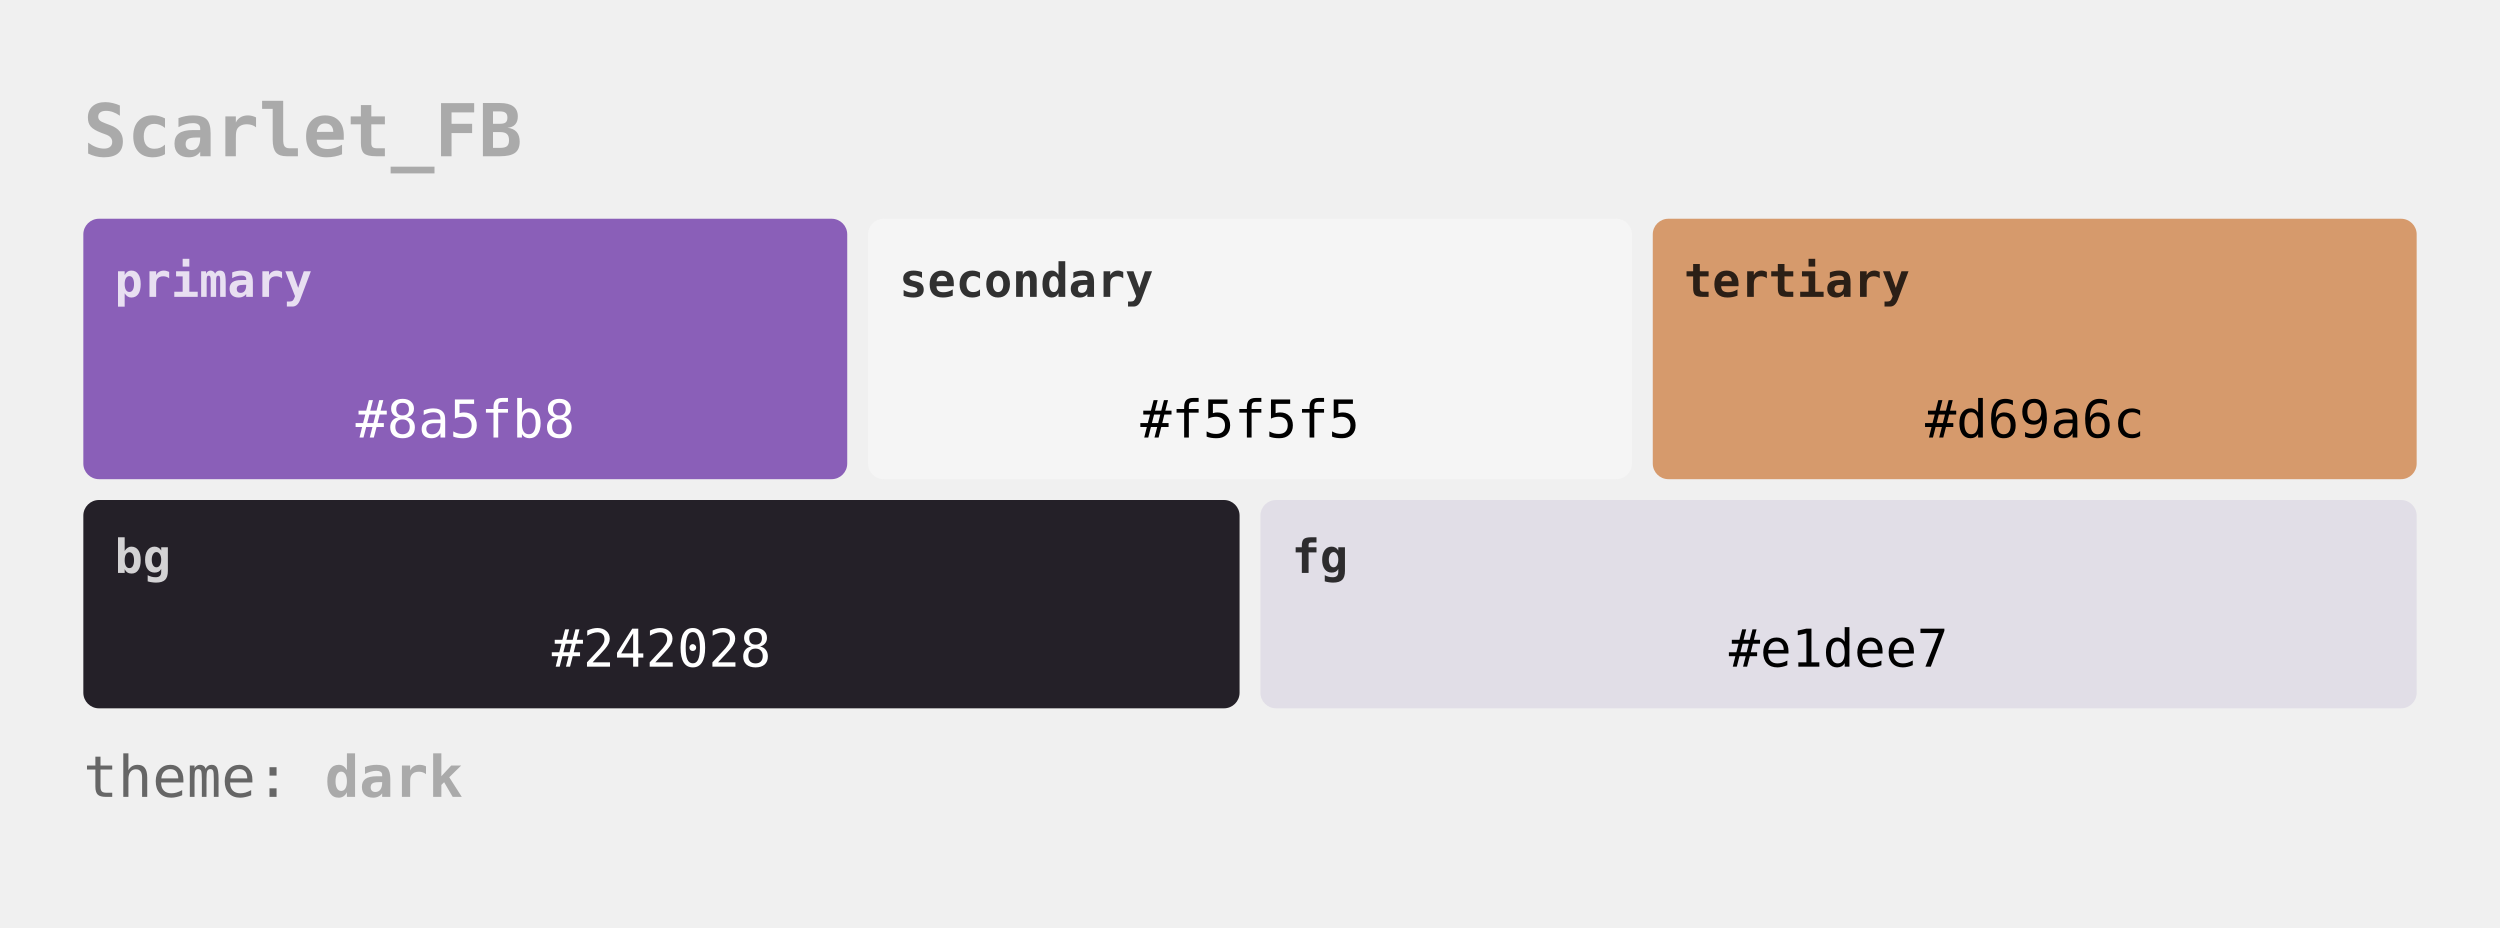
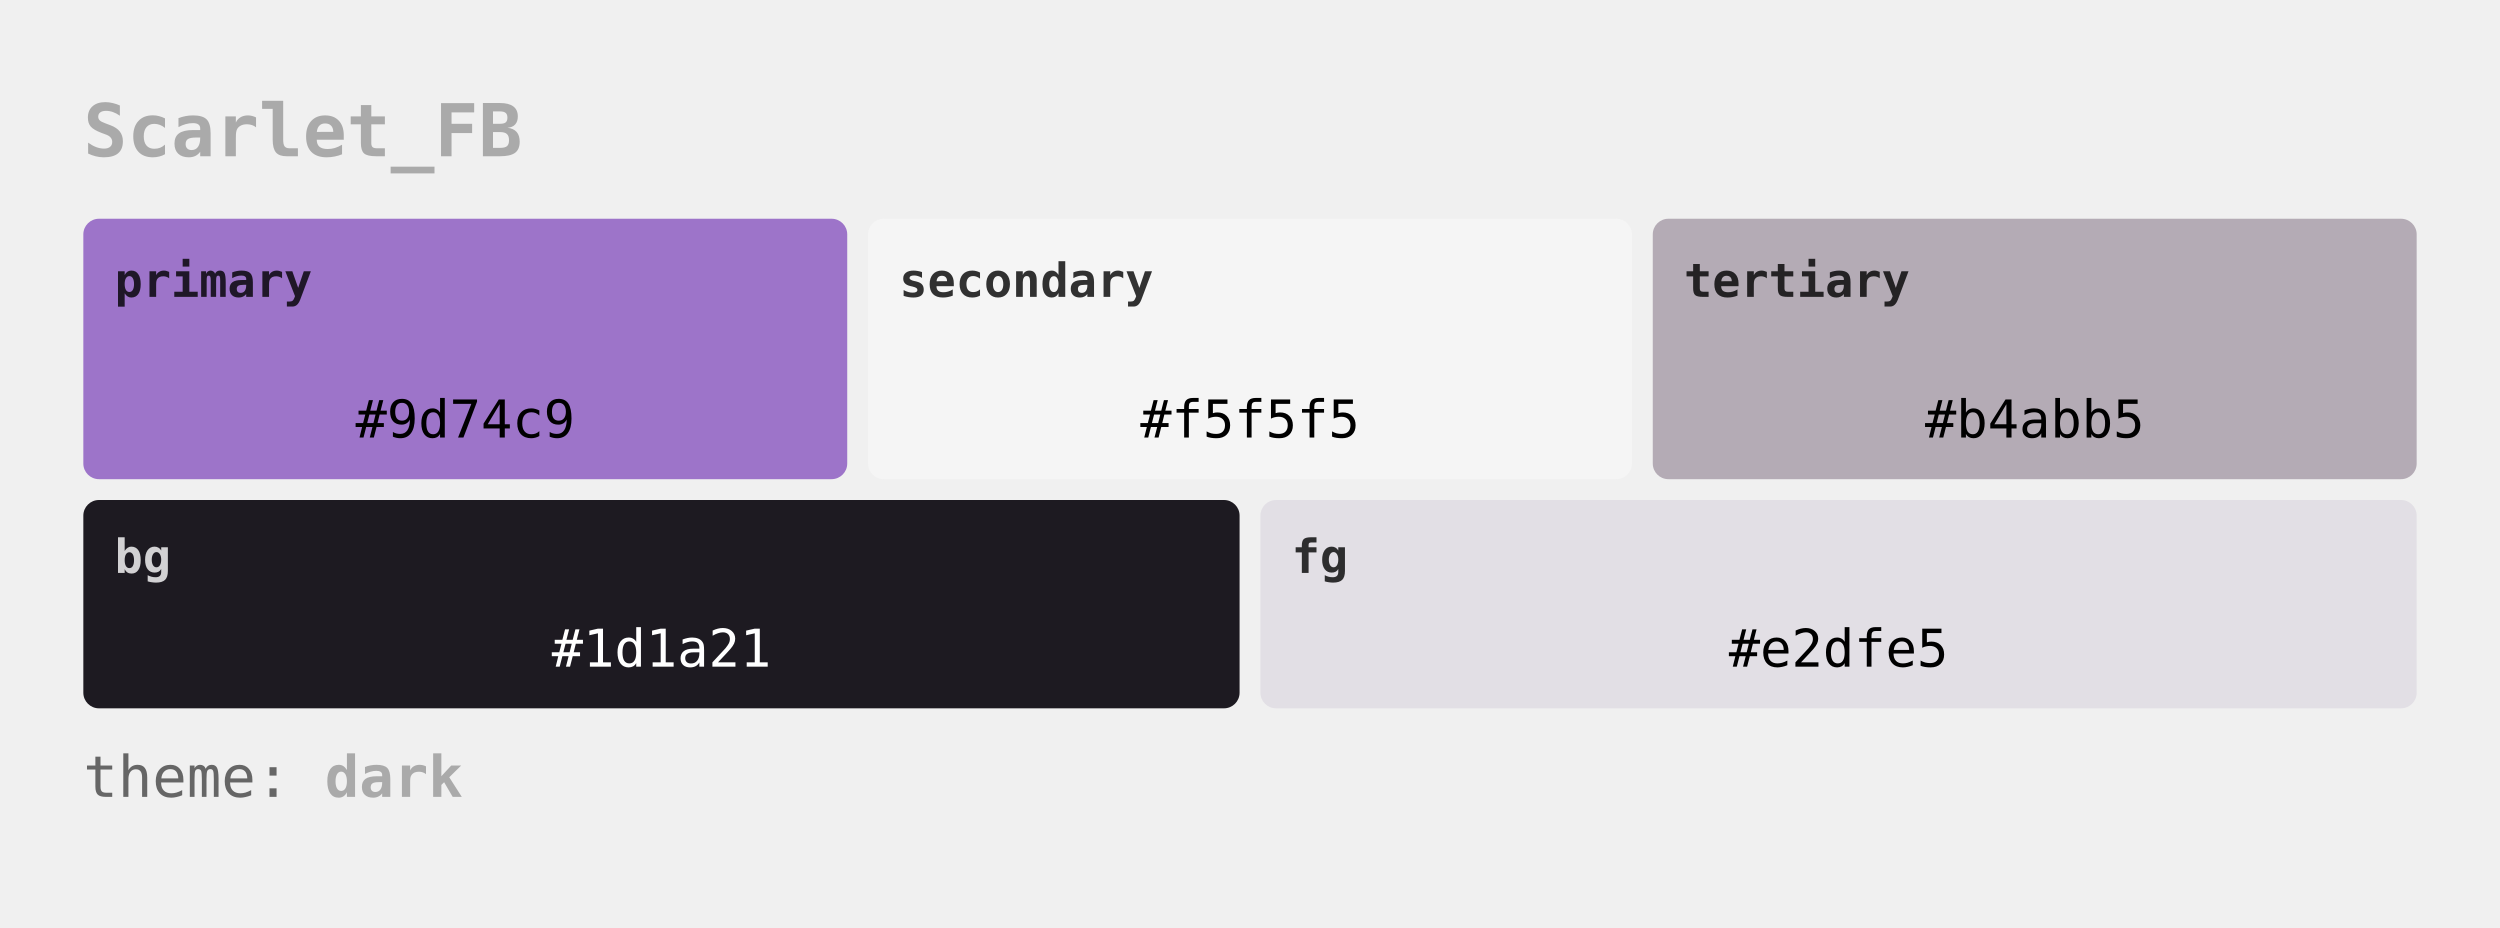
<svg xmlns="http://www.w3.org/2000/svg" width="480" height="178" style="background:#111111; font-family:ui-monospace,monospace;">
  <text x="16" y="30" fill="#aaaaaa" font-size="14" font-weight="bold">Scarlet_FB</text>
-   <rect x="16" y="42" width="146.667" height="50" fill="#8a5fb8" rx="3" />
-   <text x="22" y="57" fill="#ffffff" font-size="9" font-weight="bold" opacity="0.8">primary</text>
-   <text x="89.333" y="84" fill="#ffffff" font-size="10" text-anchor="middle">#8a5fb8</text>
+   <rect x="16" y="42" width="146.667" height="50" fill="#9d74c9" rx="3" />
+   <text x="22" y="57" fill="#000000" font-size="9" font-weight="bold" opacity="0.8">primary</text>
+   <text x="89.333" y="84" fill="#000000" font-size="10" text-anchor="middle">#9d74c9</text>
  <rect x="166.667" y="42" width="146.667" height="50" fill="#f5f5f5" rx="3" />
  <text x="172.667" y="57" fill="#000000" font-size="9" font-weight="bold" opacity="0.8">secondary</text>
  <text x="240" y="84" fill="#000000" font-size="10" text-anchor="middle">#f5f5f5</text>
-   <rect x="317.333" y="42" width="146.667" height="50" fill="#d69a6c" rx="3" />
+   <rect x="317.333" y="42" width="146.667" height="50" fill="#b4abb5" rx="3" />
  <text x="323.333" y="57" fill="#000000" font-size="9" font-weight="bold" opacity="0.8">tertiary</text>
-   <text x="390.667" y="84" fill="#000000" font-size="10" text-anchor="middle">#d69a6c</text>
-   <rect x="16" y="96" width="222" height="40" fill="#242028" rx="3" />
+   <text x="390.667" y="84" fill="#000000" font-size="10" text-anchor="middle">#b4abb5</text>
+   <rect x="16" y="96" width="222" height="40" fill="#1d1a21" rx="3" />
  <text x="22" y="110" fill="#ffffff" font-size="9" font-weight="bold" opacity="0.8">bg</text>
-   <text x="127" y="128" fill="#ffffff" font-size="10" text-anchor="middle">#242028</text>
-   <rect x="242" y="96" width="222" height="40" fill="#e1dee7" rx="3" />
+   <text x="127" y="128" fill="#ffffff" font-size="10" text-anchor="middle">#1d1a21</text>
+   <rect x="242" y="96" width="222" height="40" fill="#e2dfe5" rx="3" />
  <text x="248" y="110" fill="#000000" font-size="9" font-weight="bold" opacity="0.8">fg</text>
-   <text x="353" y="128" fill="#000000" font-size="10" text-anchor="middle">#e1dee7</text>
+   <text x="353" y="128" fill="#000000" font-size="10" text-anchor="middle">#e2dfe5</text>
  <text x="16" y="153" fill="#666666" font-size="11">theme: <tspan font-weight="bold" fill="#aaaaaa">dark</tspan>
  </text>
</svg>
